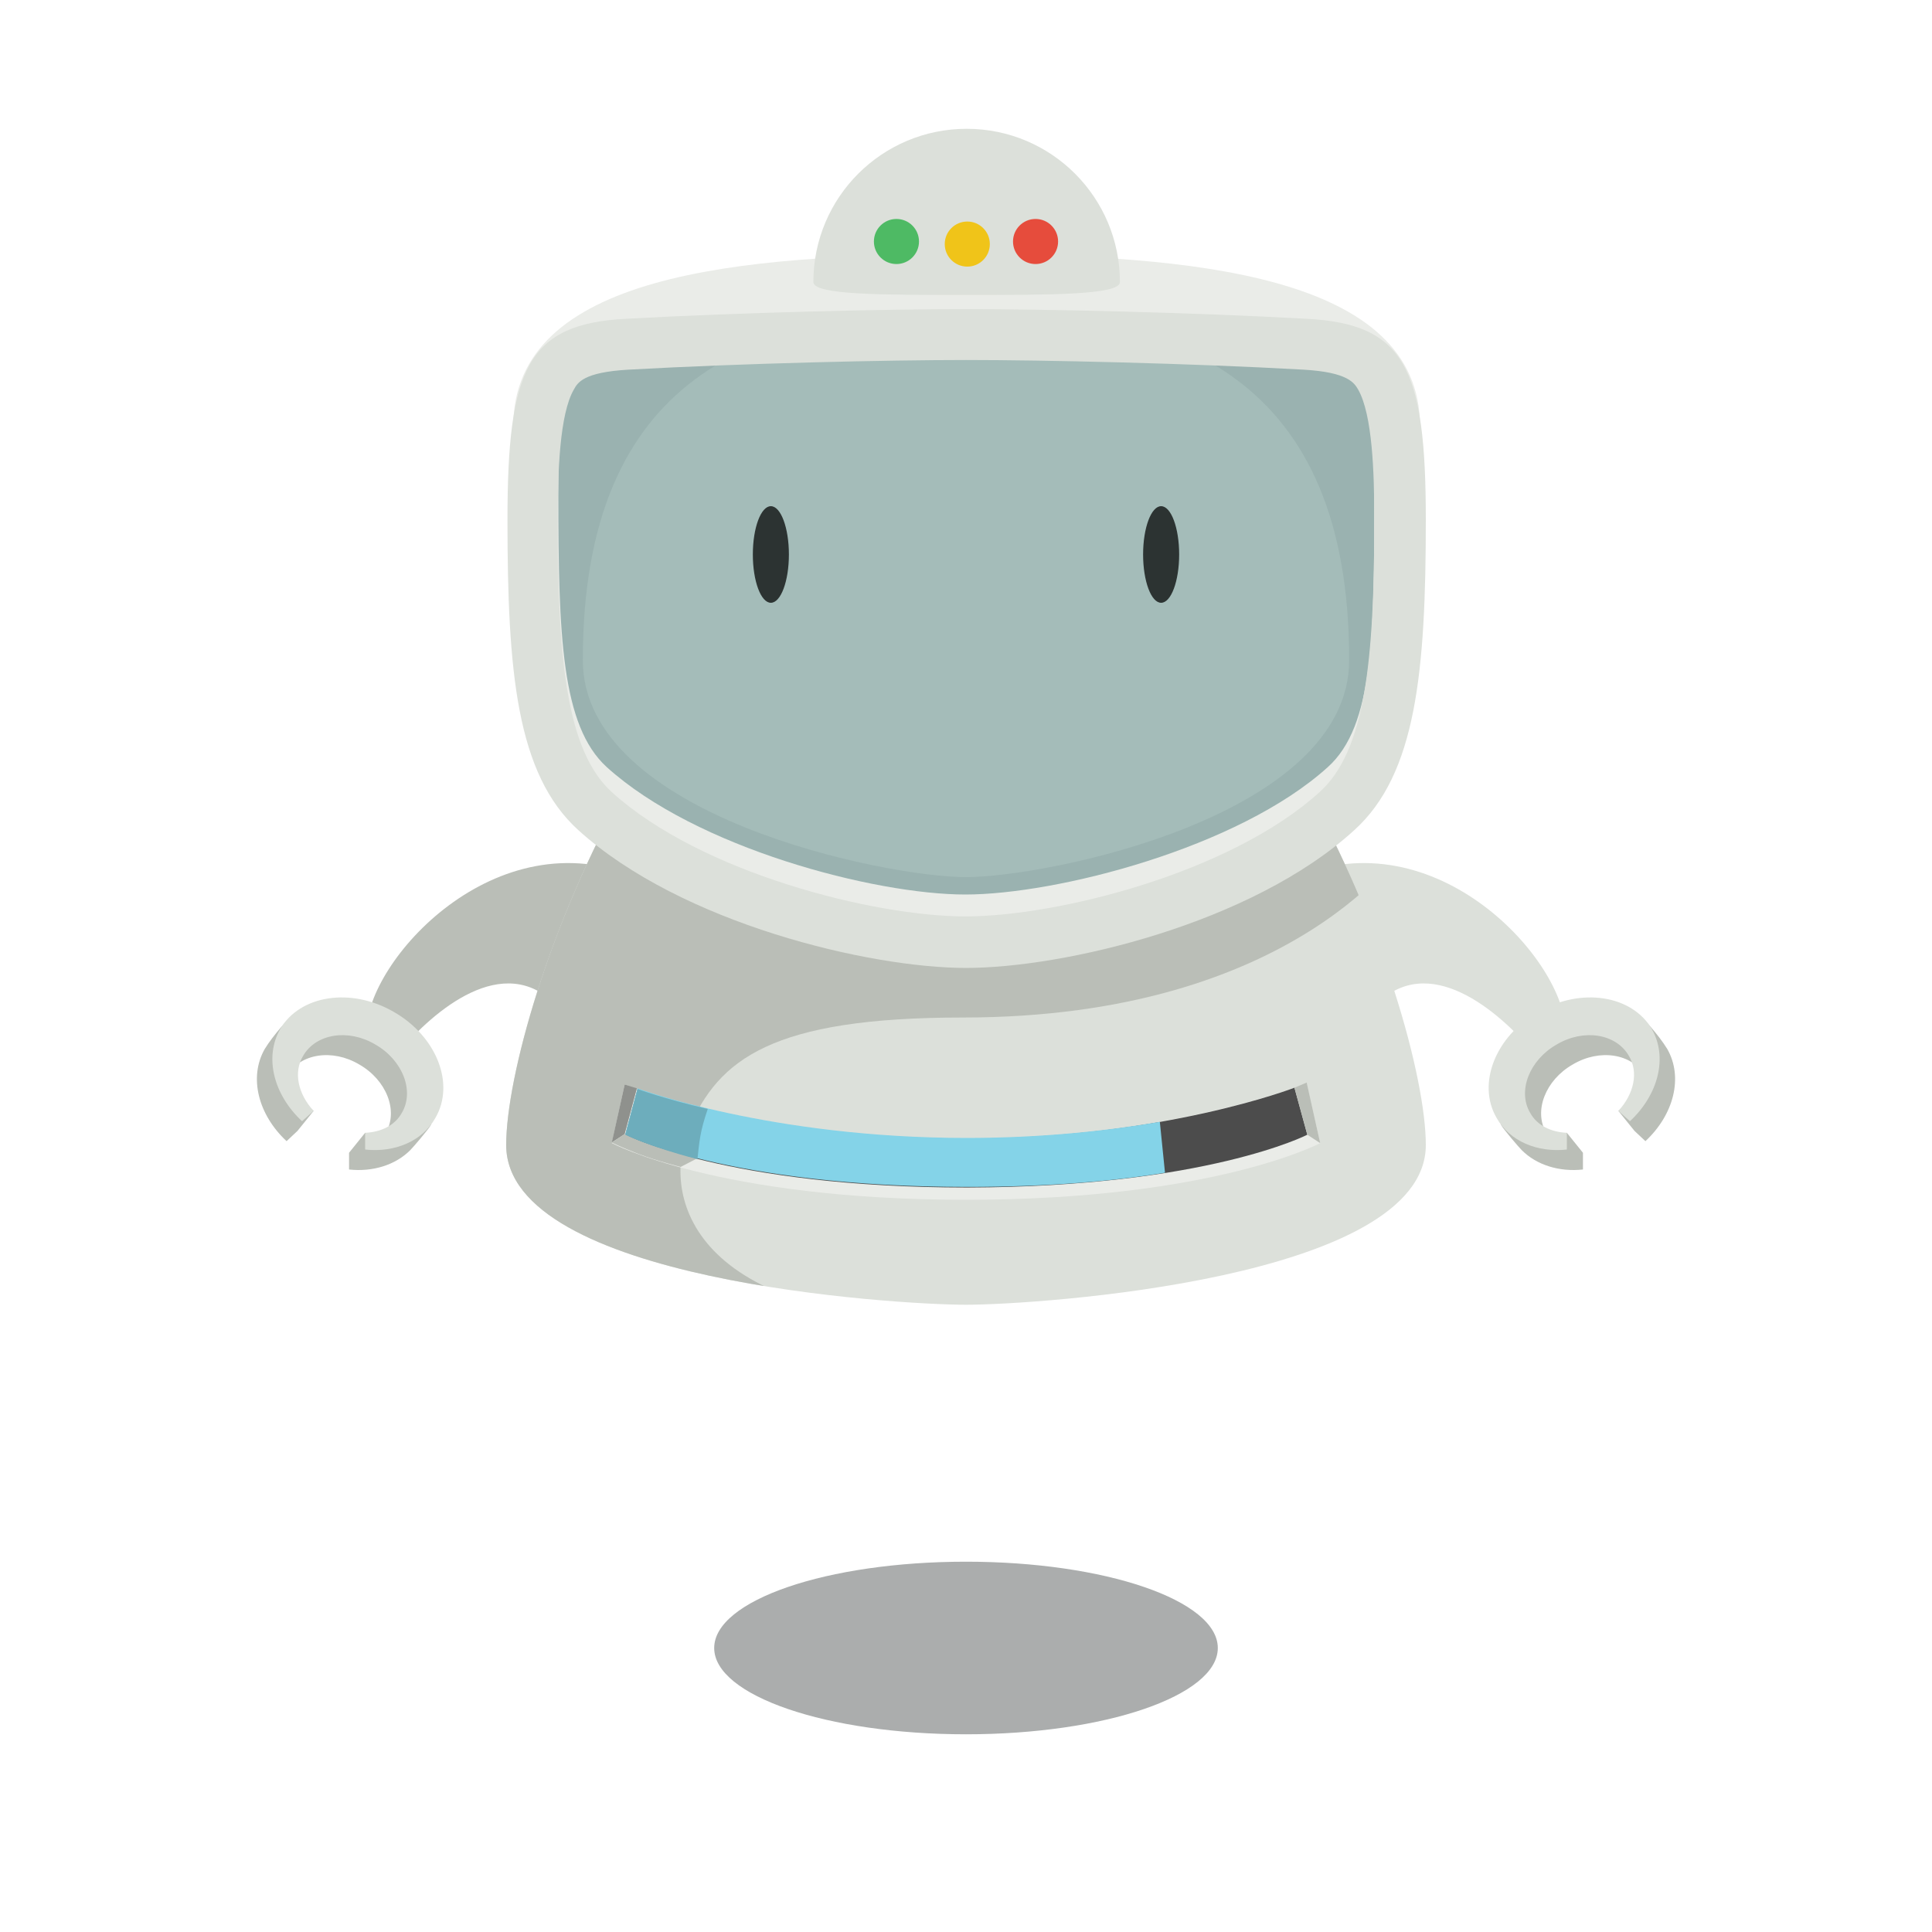
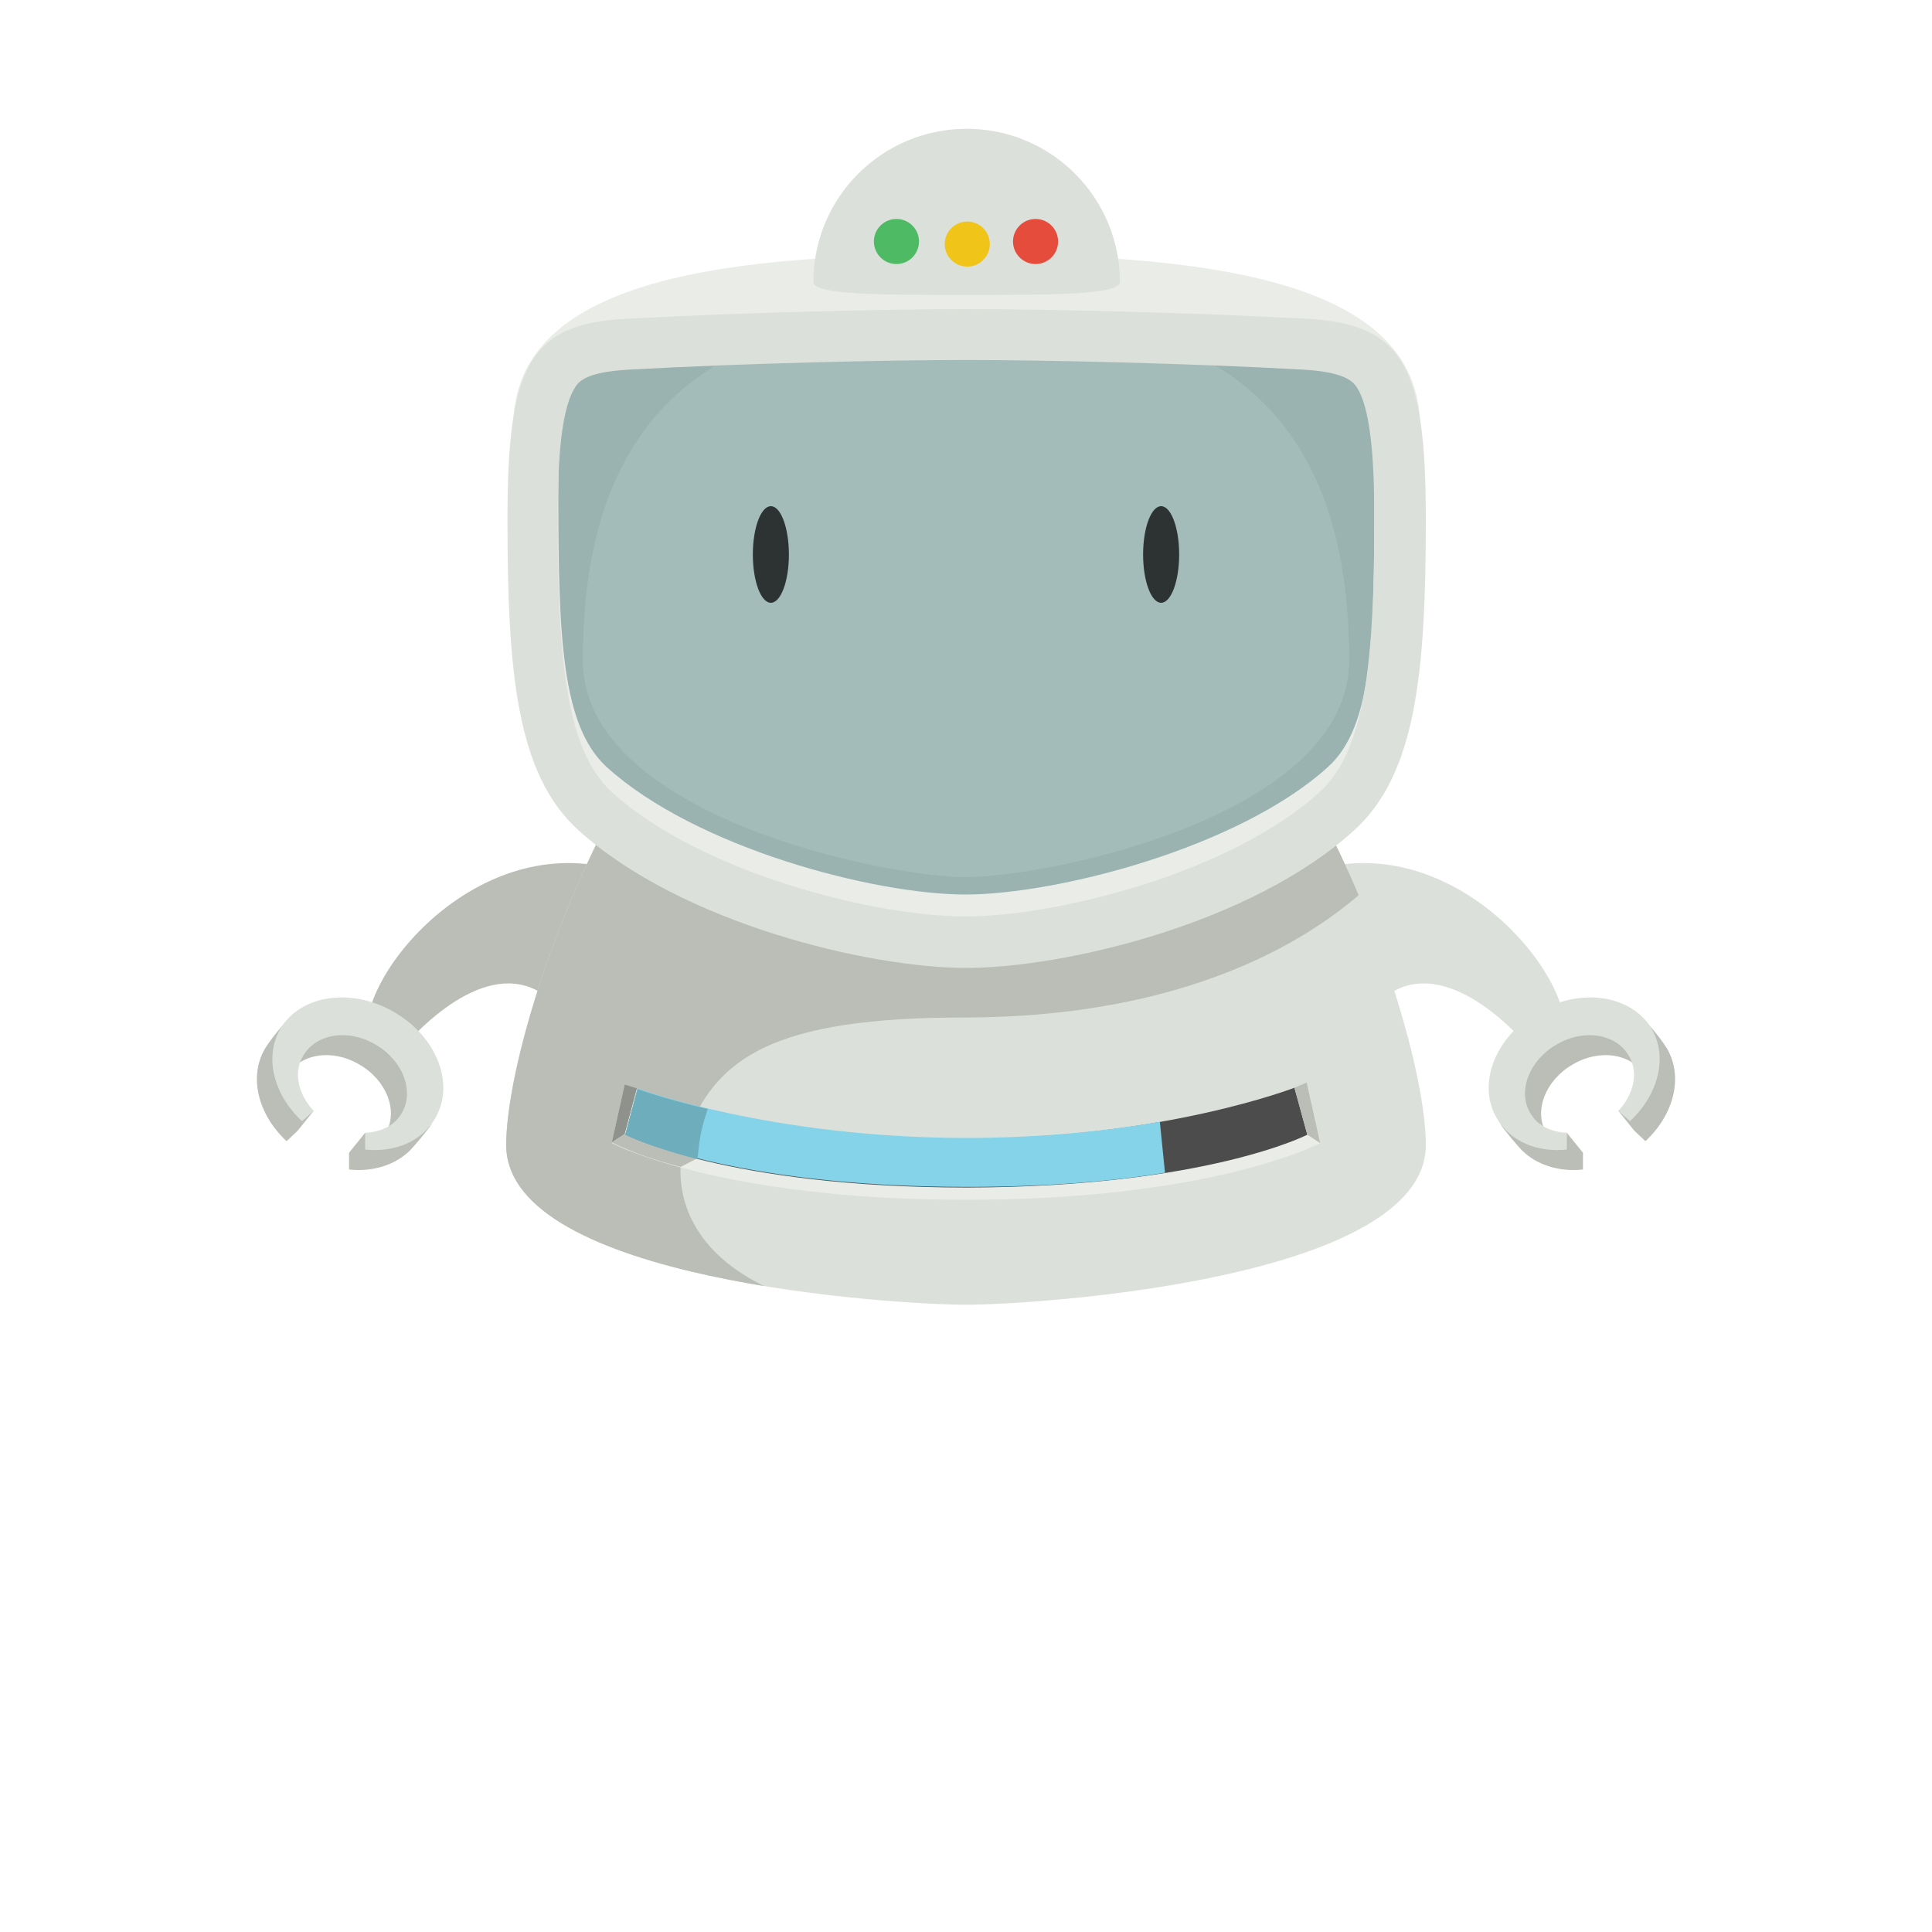
<svg xmlns="http://www.w3.org/2000/svg" xmlns:xlink="http://www.w3.org/1999/xlink" version="1.1" id="Layer_1" x="0px" y="0px" viewBox="0 0 300 300" style="enable-background:new 0 0 300 300;" xml:space="preserve">
  <style type="text/css">
	.st0{opacity:0.4;fill:#2C3332;enable-background:new    ;}
	.st1{fill:#BABEB7;}
	.st2{fill:#DCE0DA;}
	.st3{clip-path:url(#SVGID_2_);fill:#BABEB7;}
	.st4{fill:#EAECE8;}
	.st5{fill:#4C4C4C;}
	.st6{fill:#8F918D;}
	.st7{fill:#84D3E8;}
	.st8{fill:#6DADBC;}
	.st9{fill:#9AB2B0;}
	.st10{fill:#A4BCB9;}
	.st11{fill:#2C3332;}
	.st12{fill:#F0C419;}
	.st13{fill:#E64C3C;}
	.st14{fill:#4EBA64;}
	@-webkit-keyframes robot_bounce{

        0%{
        transform:translateY(80px)}

        100%{
        transform:translateY(30px)}}

        @keyframes robot_bounce{

        0%{
        transform:translateY(80px)}

        100%{
        transform:translateY(30px)}}

        @-webkit-keyframes shadow{

        0%{ 
        transform:scale(1.5,1.2); 
    }

        100%{
        transform:scale(1,1); 
    }}

-         @keyframes shadow{
- 
-         0%{
-         transform:scale(1.5,1.2); 
-         opacity:0.4}
- 
-         100%{
-         transform:scale(1,1); 
-         opacity:0.2}}
+         

        @-webkit-keyframes arms_bounce_left{

        0%{
        transform:rotate(0deg)}

        100%{
        transform:rotate(-15deg)}}

        @keyframes arms_bounce_left{

        0%{
        transform:rotate(0deg)}

        100%{
        transform:rotate(-15deg)}}

        @-webkit-keyframes arms_bounce_right{

        0%{
        transform:rotate(0deg)}

        100%{
        transform:rotate(15deg)}}

        @keyframes arms_bounce_right{

        0%{
        transform:rotate(0deg)}

        100%{
        transform:rotate(15deg)}}

        @-webkit-keyframes eyes_blink{

        0%{
        transform:scale(1,1)}

        90%{ 
        transform:scale(1,1)}

        95%{
        transform:scale(0.8,0)}

        100%{
        transform:scale(1,1)}}

        @keyframes eyes_blink{

        0%{
        transform:scale(1,1)}

        90%{
        transform:scale(1,1)}

        95%{
        transform:scale(0.8,0)}

        100%{
        transform:scale(1,1)}}

        #body{
        animation:robot_bounce 1.1s ease-in-out 0s infinite alternate}

        #head{
        animation:robot_bounce 1.1s ease-in-out 0.05s infinite alternate}

        #arms{
        animation:robot_bounce 1.1s ease-in-out 0.1s infinite alternate}

        #arms #left{
        transform-origin:center right; 
        animation:arms_bounce_left 1.1s ease-in-out 0s infinite alternate}

        #arms #right{
        transform-origin:center left; 
        animation:arms_bounce_right 1.1s ease-in-out 0s infinite alternate}

        #eyes ellipse{
        transform-origin:center center; 
        animation:eyes_blink 2s ease-out 0s infinite alternate}

        #hover ellipse{
-         transform-origin:center center; 
+         transform-origin:center center;
        animation:shadow 1.1s ease-in-out 0s infinite alternate}
</style>
-   <g id="hover">
-     <ellipse id="shadow_2_" class="st0" cx="150" cy="255.9" rx="39.1" ry="13.4" />
-   </g>
  <g id="arms">
    <g id="left">
      <path id="arm_1_" class="st1" d="M99.1,136.3c-22.1-9.5-42.3,13-42.2,23.9c0,2.1,3.4,5,5.1,3.1c5.3-6.3,16.2-15.7,24.4-7.2    C87,156.7,101.3,137.2,99.1,136.3z" />
      <g id="hand_1_">
        <path id="shadow" class="st1" d="M46.2,175.6l2.5-3.1c0,0-5-4-4.1-5.5c2-3.4,7-4.2,11.2-1.7c4.2,2.4,6.1,7.2,4.1,10.6     c-0.8,1.3-3.2,0-3.2,0l-2.5,3.1l0,2.6c3.7,0.4,7.2-0.7,9.5-3c0.5-0.5,2.8-3.2,3.2-3.9c0.8-1.4-3.3-11.7-8.2-14.5     c-3.7-2.1-13.7-2.2-13.7-2.2s-2.5,2.6-3.9,4.9c-2.5,4.4-1,10.2,3.4,14.3L46.2,175.6z" />
        <path id="top" class="st2" d="M48.7,172.5c-2.4-2.6-3.2-6-1.6-8.6c2-3.4,7-4.2,11.2-1.7c4.2,2.4,6.1,7.2,4.1,10.6     c-1.1,2-3.3,3-5.7,3.1l0,2.6c4.6,0.5,8.9-1.3,10.9-4.9c3.1-5.3,0.2-12.7-6.5-16.5c-6.6-3.8-14.5-2.6-17.6,2.7     c-2.5,4.4-1,10.2,3.4,14.3L48.7,172.5z" />
      </g>
    </g>
    <g id="right">
      <path id="arm" class="st2" d="M200.9,136.3c22.1-9.5,42.3,13,42.2,23.9c0,2.1-3.4,5-5.1,3.1c-5.3-6.3-16.2-15.7-24.4-7.2    C213,156.7,198.7,137.2,200.9,136.3z" />
      <g id="hand">
        <path id="shadow_1_" class="st1" d="M253.8,175.6l-2.5-3.1c0,0,5-4,4.1-5.5c-2-3.4-7-4.2-11.2-1.7c-4.2,2.4-6.1,7.2-4.1,10.6     c0.8,1.3,3.2,0,3.2,0l2.5,3.1l0,2.6c-3.7,0.4-7.2-0.7-9.5-3c-0.5-0.5-2.8-3.2-3.2-3.9c-0.8-1.4,3.3-11.7,8.2-14.5     c3.7-2.1,13.7-2.2,13.7-2.2s2.5,2.6,3.9,4.9c2.5,4.4,1,10.2-3.4,14.3L253.8,175.6z" />
        <path id="top_1_" class="st2" d="M251.3,172.5c2.4-2.6,3.2-6,1.6-8.6c-2-3.4-7-4.2-11.2-1.7c-4.2,2.4-6.1,7.2-4.1,10.6     c1.1,2,3.3,3,5.7,3.1l0,2.6c-4.6,0.5-8.9-1.3-10.9-4.9c-3.1-5.3-0.2-12.7,6.5-16.5c6.6-3.8,14.5-2.6,17.6,2.7     c2.5,4.4,1,10.2-3.4,14.3L251.3,172.5z" />
      </g>
    </g>
  </g>
  <g id="body">
    <g id="chassie">
      <g id="base">
        <path class="st2" d="M78.6,177.8c0-21,26.6-96.3,71.4-96.3s71.4,75.5,71.4,96.3c0,20.9-60.5,24.8-71.4,24.8     C139.2,202.6,78.6,198.9,78.6,177.8z" />
      </g>
      <g id="highlight">
        <g>
          <defs>
            <path id="SVGID_1_" d="M78.6,177.8c0-21,26.6-96.3,71.4-96.3s71.4,75.5,71.4,96.3c0,20.9-60.5,24.8-71.4,24.8       C139.2,202.6,78.6,198.9,78.6,177.8z" />
          </defs>
          <clipPath id="SVGID_2_">
            <use xlink:href="#SVGID_1_" style="overflow:visible;" />
          </clipPath>
          <path class="st3" d="M218.4,131c0,0-16.8,27-68.9,27c-29.7,0-37.9,6.5-42.5,17.2c-4.5,10.7,0.6,30,42.5,30s0.8,9.6,0.8,9.6      s-87.3-18.7-87.3-19.1s23.9-94.4,23.9-94.4L218.4,131z" />
        </g>
      </g>
    </g>
    <g id="progress-indicator">
      <g id="divet">
        <path id="highlight-bottom" class="st4" d="M205,177.5l-2.1-9.3c0,0-21.2,8.6-52.8,8.6S97,168.4,97,168.4l-2,9.1     c0,0,16.5,8.8,55,8.8S205,177.5,205,177.5z" />
        <path id="divet-bottom" class="st5" d="M203,176.2l-2-7.3c0,0-20.4,7.9-50.9,7.9c-30.5,0-51.1-7.7-51.1-7.7l-1.9,7.1     c0,0,15.9,8.2,53.1,8.2C187.3,184.3,203,176.2,203,176.2z" />
        <polygon id="shadow-right_1_" class="st1" points="201,168.9 202.9,168.1 205,177.5 203,176.2    " />
        <polygon id="shadow-left" class="st6" points="98.9,169 97,168.4 95,177.4 97,176.1    " />
        <path id="shadow-bottom" class="st1" d="M108.2,179.9l-2.5,1.3c0,0-3.6-0.9-6.5-2c-2.9-1.1-4.2-1.8-4.2-1.8l2-1.3c0,0,1.8,1,5,2     C105.2,179.1,108.2,179.9,108.2,179.9z" />
      </g>
      <g id="completed">
        <path id="blue" class="st7" d="M150.1,176.7c-30.5,0-51.1-7.7-51.1-7.7l-1.9,7.1c0,0,15.9,8.2,53.1,8.2c12.7,0,22.8-0.9,30.7-2.2     l-0.8-7.9C171.9,175.6,161.7,176.7,150.1,176.7z" />
        <path id="blue-shadow" class="st8" d="M109.9,172.2c-6.9-1.6-10.9-3.1-10.9-3.1l-1.9,7.1c0,0,3.5,1.8,11.2,3.8     C108.6,177.2,108.7,175.7,109.9,172.2z" />
      </g>
    </g>
  </g>
  <g id="head">
    <g id="face">
      <path id="screen-shadow" class="st9" d="M201.9,50.3c-17.7-0.9-39.8-1.4-51.9-1.4c-12.1,0-34.1,0.5-51.9,1.4    C83.2,51.1,80,57.8,80,81s1.4,38.8,10.8,47.3c15.7,14.3,44.5,21,59.1,21c14.9,0,43.5-6.7,59.2-21c9.4-8.6,10.9-24.2,10.9-47.3    S216.9,51.1,201.9,50.3z" />
      <path id="screen" class="st10" d="M90.5,102.5c0,24.2,47,33.7,59.5,33.7c12.5,0,59.5-9.4,59.5-33.7c0-43.9-26.7-54.1-59.5-54.1    C117.1,48.3,90.5,58.5,90.5,102.5z" />
      <path id="case_x5F_shadow" class="st4" d="M150,52c12.1,0,34.6,0.5,52.4,1.5c7,0.4,7.9,2.1,8.5,3.1c2.2,3.9,2.5,12.8,2.5,20.2    c0,21.9-0.1,35.9-7.2,42.3c-13.9,12.6-42.2,19.8-56.3,19.8c-14.1,0-41.8-7.2-55.7-19.8c-7-6.4-7.5-20.4-7.5-42.3    c0-7.4,0.3-16.4,2.5-20.2c0.6-1.1,1.5-2.7,8.5-3.1C115.5,52.5,137.9,52,150,52 M150,39.5c-35.3,0-70.3,3.1-70.3,26.7    s0.5,50,10.1,58.7c16,14.5,45.2,21.4,60.2,21.4c15.1,0,44.3-6.8,60.3-21.4c9.6-8.7,10.2-35.2,10.2-58.7S185.3,39.5,150,39.5z" />
      <path id="case" class="st2" d="M150,55.9c12.1,0,34.6,0.5,52.4,1.5c7,0.4,7.9,2.1,8.5,3.1c2.2,3.9,2.5,12.8,2.5,20.2    c0,21.9-1.4,35.9-8.5,42.3c-13.9,12.6-40.8,19.3-55,19.3c-14.1,0-41-6.7-54.9-19.3c-7-6.4-8.4-20.4-8.4-42.3    c0-7.4,0.3-16.4,2.5-20.2c0.6-1.1,1.5-2.7,8.5-3.1C115.5,56.4,137.9,55.9,150,55.9 M150,48c-12.3,0-34.7,0.5-52.8,1.5    C82,50.3,78.8,57.1,78.8,80.7s1.4,39.5,11,48.2c16,14.5,45.2,21.4,60.2,21.4c15.1,0,44.3-6.8,60.3-21.4    c9.6-8.7,11.1-24.6,11.1-48.2s-3.3-30.4-18.5-31.2C184.8,48.5,162.3,48,150,48L150,48z" />
    </g>
    <g id="eyes">
      <ellipse id="left_1_" class="st11" cx="119.7" cy="86.1" rx="2.8" ry="7.5" />
      <ellipse id="right_1_" class="st11" cx="180.3" cy="86.1" rx="2.8" ry="7.5" />
    </g>
    <g id="indicators">
      <path id="mount" class="st2" d="M173.9,43.8c0-13.1-10.6-23.8-23.8-23.8c-13.1,0-23.8,10.6-23.8,23.8c0,2,10.6,2,23.8,2    C163.2,45.8,173.9,45.8,173.9,43.8z" />
      <g id="leds">
        <circle id="yellow" class="st12" cx="150.2" cy="37.9" r="3.5" />
        <circle id="red" class="st13" cx="160.8" cy="37.5" r="3.5" />
        <circle id="green" class="st14" cx="139.2" cy="37.5" r="3.5" />
      </g>
    </g>
  </g>
</svg>
